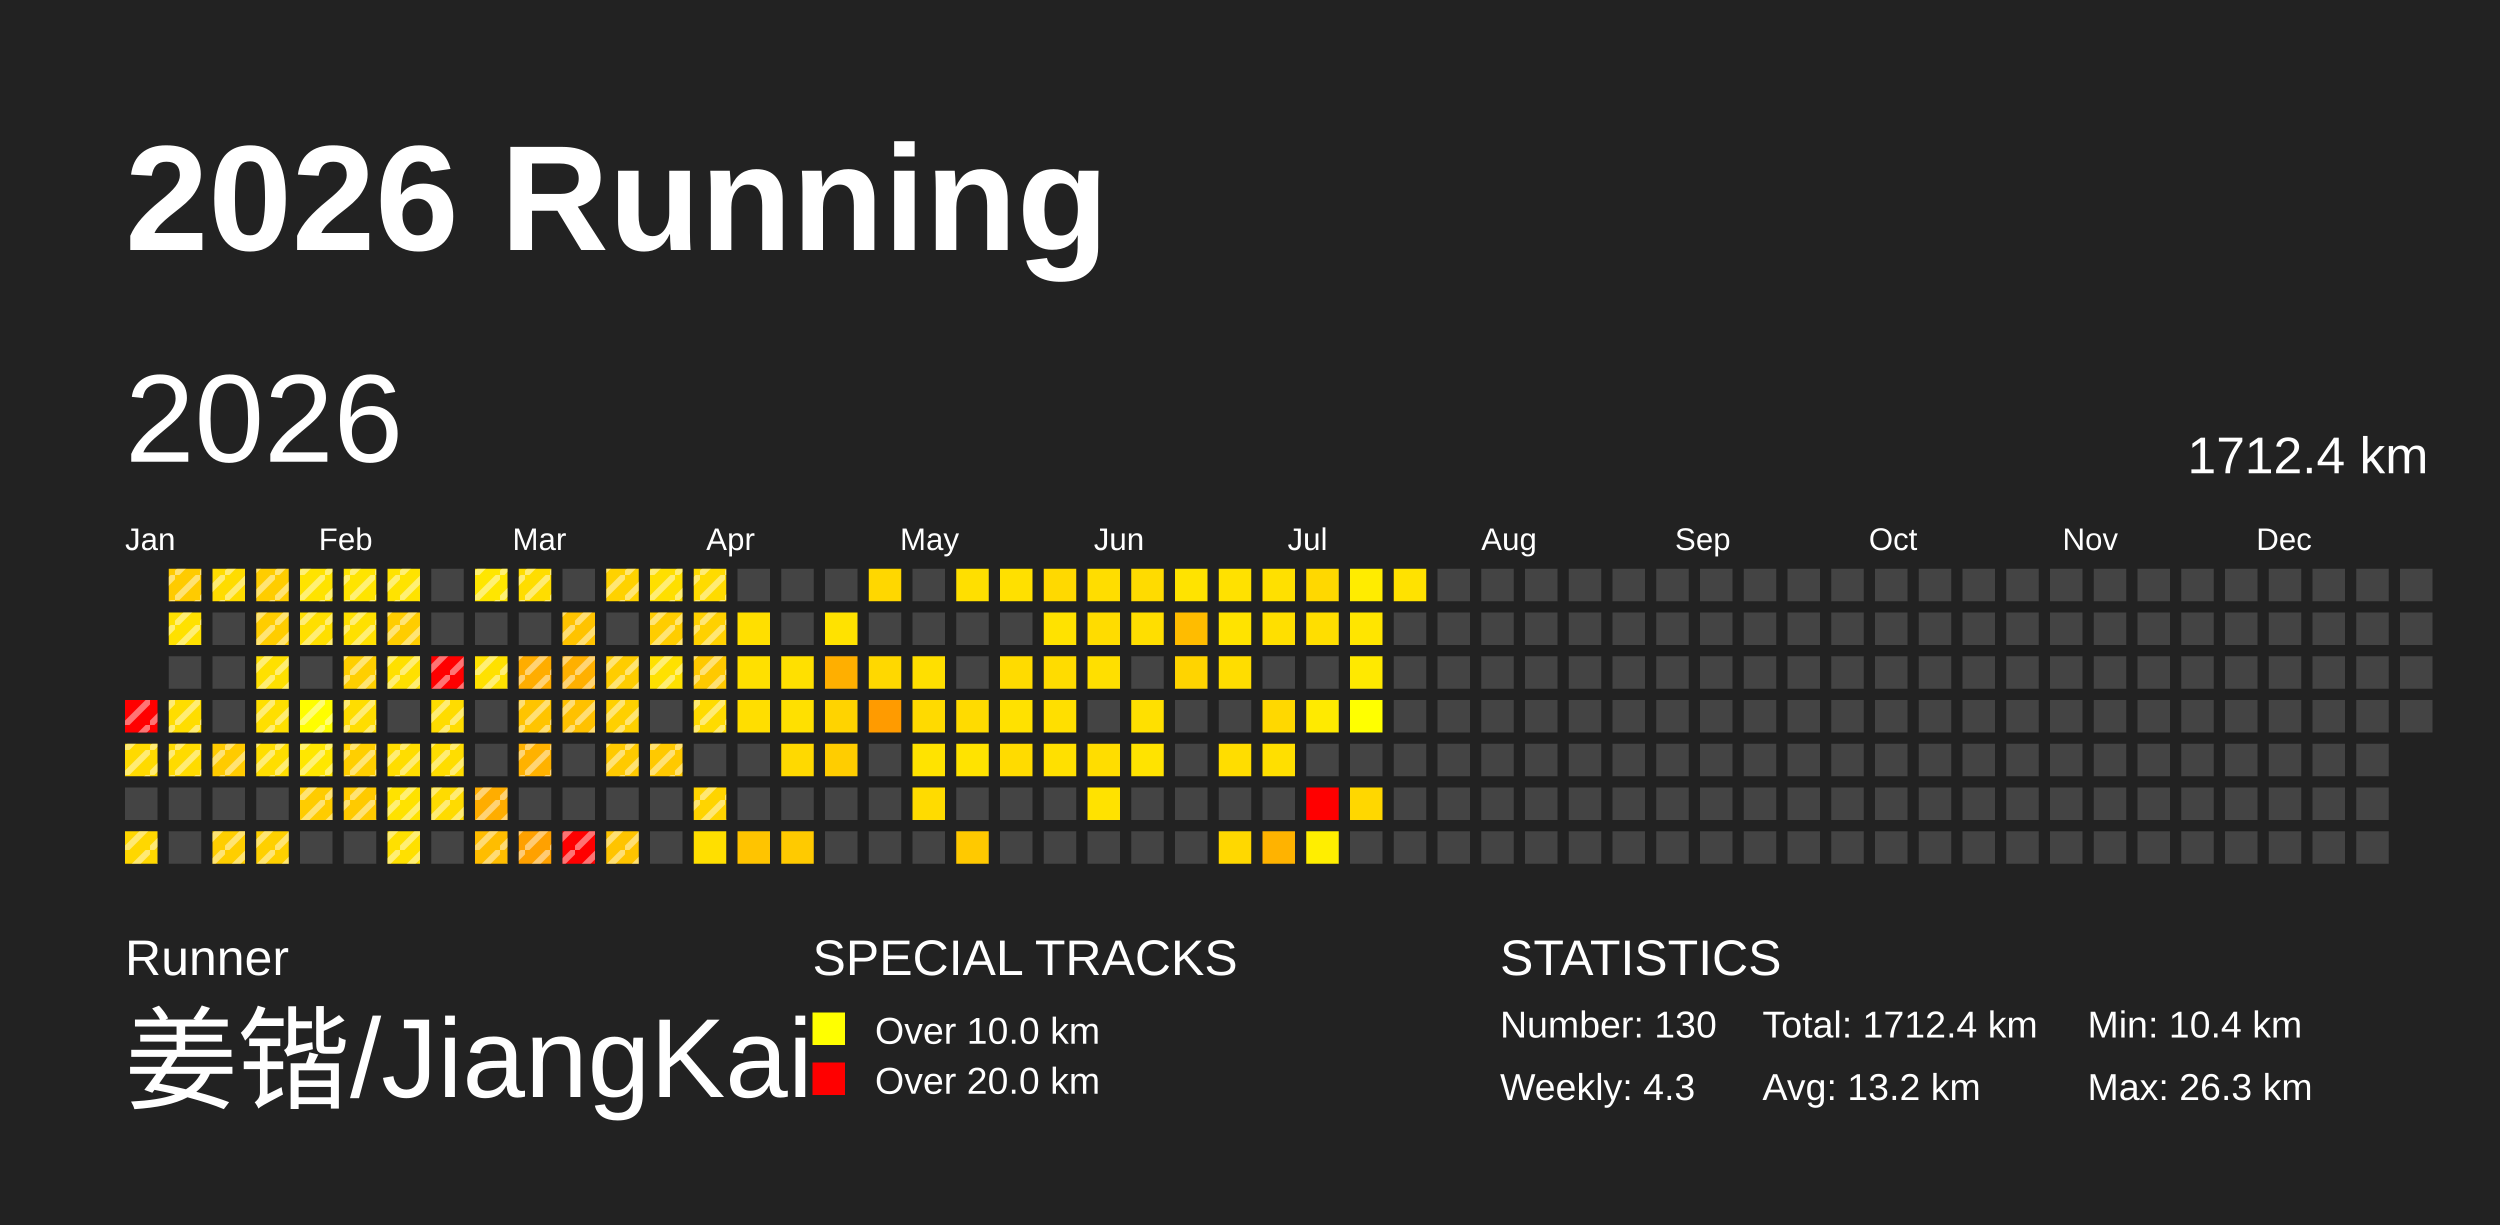
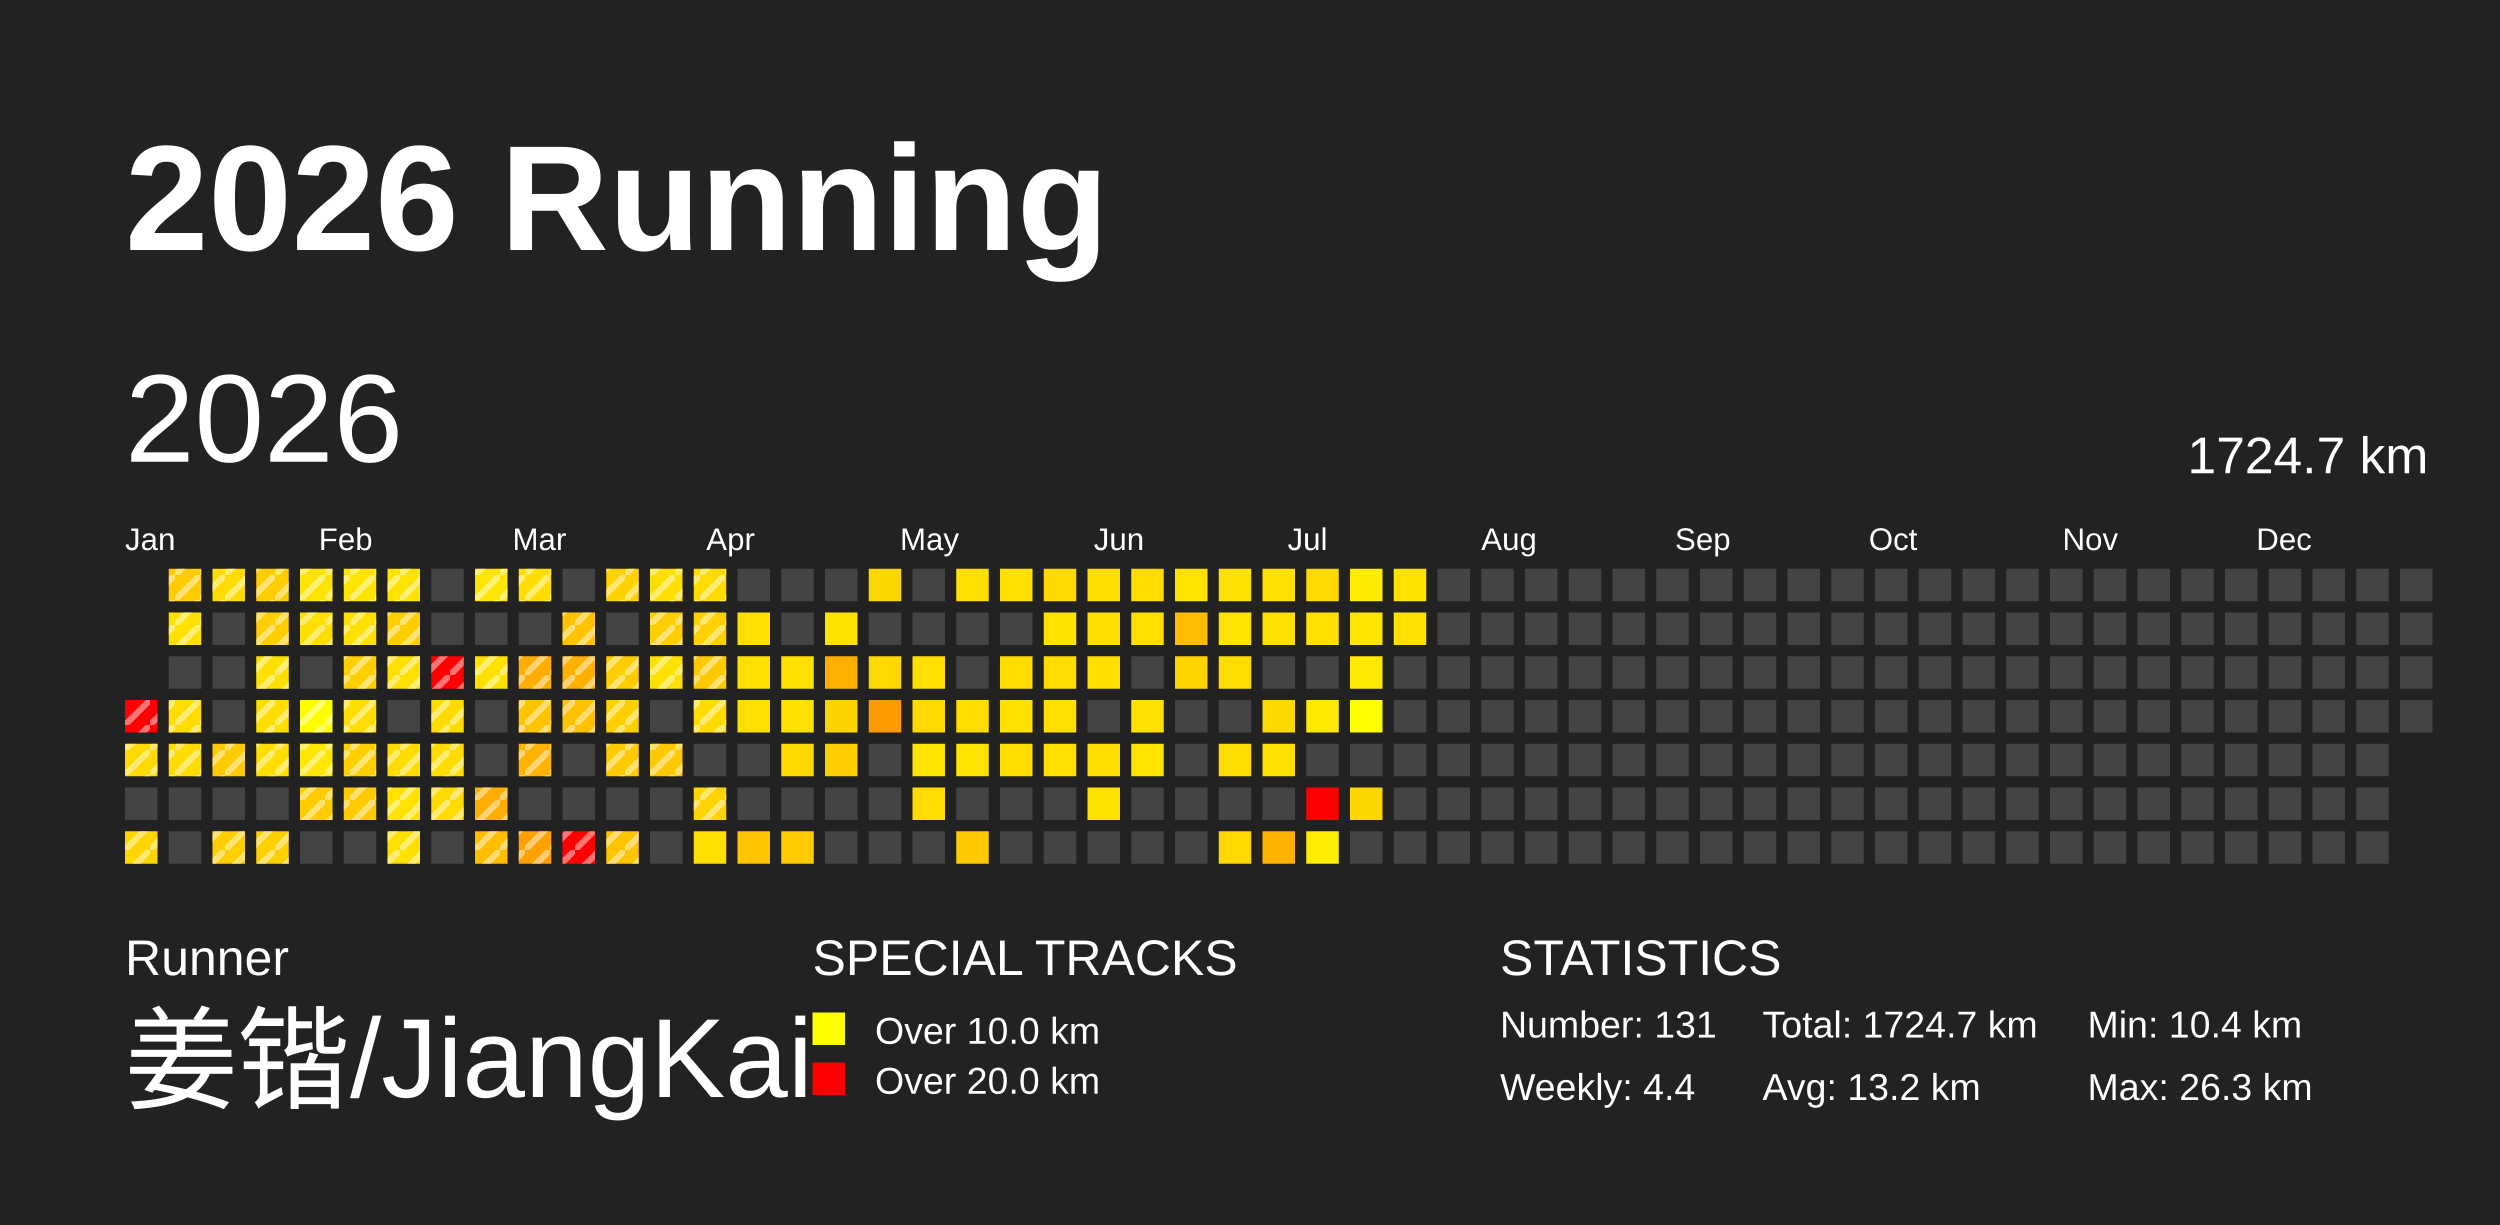
<svg xmlns="http://www.w3.org/2000/svg" baseProfile="full" height="98mm" version="1.1" viewBox="0,0,200,98" width="200mm">
  <defs>
    <pattern height="2" id="indoor-stripe" patternUnits="userSpaceOnUse" width="2">
      <line stroke="white" stroke-opacity="0.45" stroke-width="0.5" x1="0" x2="2" y1="2" y2="0" />
    </pattern>
  </defs>
  <rect fill="#222222" height="98" width="200" x="0" y="0" />
  <text fill="#FFFFFF" style="font-size:12px; font-family:Arial; font-weight:bold;" x="10" y="20">2026 Running</text>
  <text fill="#FFFFFF" style="font-size:4px; font-family:Arial" x="10" y="78">Runner</text>
  <text fill="#FFFFFF" style="font-size:9px; font-family:Arial" x="10" y="88">姜锴/JiangKai</text>
  <text fill="#FFFFFF" style="font-size:4px; font-family:Arial" x="65" y="78">SPECIAL TRACKS</text>
  <rect fill="yellow" height="2.6" width="2.6" x="65" y="81" />
  <text fill="#FFFFFF" style="font-size:3px; font-family:Arial" x="70" y="83.5">Over 10.0 km</text>
  <rect fill="red" height="2.6" width="2.6" x="65" y="85" />
  <text fill="#FFFFFF" style="font-size:3px; font-family:Arial" x="70" y="87.5">Over 20.0 km</text>
  <text fill="#FFFFFF" style="font-size:4px; font-family:Arial" x="120" y="78">STATISTICS</text>
-   <text fill="#FFFFFF" style="font-size:3px; font-family:Arial" x="120" y="83">Number: 130</text>
-   <text fill="#FFFFFF" style="font-size:3px; font-family:Arial" x="120" y="88">Weekly: 4.3</text>
-   <text fill="#FFFFFF" style="font-size:3px; font-family:Arial" x="141" y="83">Total: 1712.4 km</text>
+   <text fill="#FFFFFF" style="font-size:3px; font-family:Arial" x="120" y="83">Number: 131</text>
+   <text fill="#FFFFFF" style="font-size:3px; font-family:Arial" x="120" y="88">Weekly: 4.4</text>
+   <text fill="#FFFFFF" style="font-size:3px; font-family:Arial" x="141" y="83">Total: 1724.7 km</text>
  <text fill="#FFFFFF" style="font-size:3px; font-family:Arial" x="141" y="88">Avg: 13.2 km</text>
  <text fill="#FFFFFF" style="font-size:3px; font-family:Arial" x="167" y="83">Min: 10.4 km</text>
  <text fill="#FFFFFF" style="font-size:3px; font-family:Arial" x="167" y="88">Max: 26.3 km</text>
  <text dominant-baseline="hanging" fill="#FFFFFF" style="font-size:10.0px; font-family:Arial;" x="10" y="30">2026</text>
-   <text dominant-baseline="hanging" fill="#FFFFFF" style="font-size:4.125px; font-family:Arial;" x="175" y="35">1712.4 km</text>
+   <text dominant-baseline="hanging" fill="#FFFFFF" style="font-size:4.125px; font-family:Arial;" x="175" y="35">1724.7 km</text>
  <text fill="#FFFFFF" style="font-size:2.5px; font-family:Arial" x="10.0" y="44">Jan</text>
  <text fill="#FFFFFF" style="font-size:2.5px; font-family:Arial" x="25.5" y="44">Feb</text>
  <text fill="#FFFFFF" style="font-size:2.5px; font-family:Arial" x="41.0" y="44">Mar</text>
  <text fill="#FFFFFF" style="font-size:2.5px; font-family:Arial" x="56.5" y="44">Apr</text>
  <text fill="#FFFFFF" style="font-size:2.5px; font-family:Arial" x="72.0" y="44">May</text>
  <text fill="#FFFFFF" style="font-size:2.5px; font-family:Arial" x="87.5" y="44">Jun</text>
  <text fill="#FFFFFF" style="font-size:2.5px; font-family:Arial" x="103.0" y="44">Jul</text>
  <text fill="#FFFFFF" style="font-size:2.5px; font-family:Arial" x="118.5" y="44">Aug</text>
  <text fill="#FFFFFF" style="font-size:2.5px; font-family:Arial" x="134.0" y="44">Sep</text>
  <text fill="#FFFFFF" style="font-size:2.5px; font-family:Arial" x="149.5" y="44">Oct</text>
  <text fill="#FFFFFF" style="font-size:2.5px; font-family:Arial" x="165.0" y="44">Nov</text>
  <text fill="#FFFFFF" style="font-size:2.5px; font-family:Arial" x="180.5" y="44">Dec</text>
  <rect fill="red" height="2.6" width="2.6" x="10.0" y="56.0" />
  <rect fill="url(#indoor-stripe)" height="2.6" style="pointer-events: none;" width="2.6" x="10.0" y="56.0" />
  <rect fill="#ffda00" height="2.6" width="2.6" x="10.0" y="59.5" />
  <rect fill="url(#indoor-stripe)" height="2.6" style="pointer-events: none;" width="2.6" x="10.0" y="59.5" />
  <rect fill="#444444" height="2.6" width="2.6" x="10.0" y="63.0" />
  <rect fill="#ffd700" height="2.6" width="2.6" x="10.0" y="66.5" />
  <rect fill="url(#indoor-stripe)" height="2.6" style="pointer-events: none;" width="2.6" x="10.0" y="66.5" />
  <rect fill="#ffcb00" height="2.6" width="2.6" x="13.5" y="45.5" />
  <rect fill="url(#indoor-stripe)" height="2.6" style="pointer-events: none;" width="2.6" x="13.5" y="45.5" />
  <rect fill="#ffe100" height="2.6" width="2.6" x="13.5" y="49.0" />
  <rect fill="url(#indoor-stripe)" height="2.6" style="pointer-events: none;" width="2.6" x="13.5" y="49.0" />
  <rect fill="#444444" height="2.6" width="2.6" x="13.5" y="52.5" />
  <rect fill="#ffdd00" height="2.6" width="2.6" x="13.5" y="56.0" />
  <rect fill="url(#indoor-stripe)" height="2.6" style="pointer-events: none;" width="2.6" x="13.5" y="56.0" />
  <rect fill="#ffdb00" height="2.6" width="2.6" x="13.5" y="59.5" />
  <rect fill="url(#indoor-stripe)" height="2.6" style="pointer-events: none;" width="2.6" x="13.5" y="59.5" />
  <rect fill="#444444" height="2.6" width="2.6" x="13.5" y="63.0" />
  <rect fill="#444444" height="2.6" width="2.6" x="13.5" y="66.5" />
  <rect fill="#ffdc00" height="2.6" width="2.6" x="17.0" y="45.5" />
  <rect fill="url(#indoor-stripe)" height="2.6" style="pointer-events: none;" width="2.6" x="17.0" y="45.5" />
  <rect fill="#444444" height="2.6" width="2.6" x="17.0" y="49.0" />
  <rect fill="#444444" height="2.6" width="2.6" x="17.0" y="52.5" />
  <rect fill="#444444" height="2.6" width="2.6" x="17.0" y="56.0" />
  <rect fill="#ffcb00" height="2.6" width="2.6" x="17.0" y="59.5" />
  <rect fill="url(#indoor-stripe)" height="2.6" style="pointer-events: none;" width="2.6" x="17.0" y="59.5" />
  <rect fill="#444444" height="2.6" width="2.6" x="17.0" y="63.0" />
  <rect fill="#ffce00" height="2.6" width="2.6" x="17.0" y="66.5" />
  <rect fill="url(#indoor-stripe)" height="2.6" style="pointer-events: none;" width="2.6" x="17.0" y="66.5" />
  <rect fill="#ffcd00" height="2.6" width="2.6" x="20.5" y="45.5" />
  <rect fill="url(#indoor-stripe)" height="2.6" style="pointer-events: none;" width="2.6" x="20.5" y="45.5" />
  <rect fill="#ffcd00" height="2.6" width="2.6" x="20.5" y="49.0" />
  <rect fill="url(#indoor-stripe)" height="2.6" style="pointer-events: none;" width="2.6" x="20.5" y="49.0" />
  <rect fill="#ffe000" height="2.6" width="2.6" x="20.5" y="52.5" />
  <rect fill="url(#indoor-stripe)" height="2.6" style="pointer-events: none;" width="2.6" x="20.5" y="52.5" />
  <rect fill="#ffdf00" height="2.6" width="2.6" x="20.5" y="56.0" />
  <rect fill="url(#indoor-stripe)" height="2.6" style="pointer-events: none;" width="2.6" x="20.5" y="56.0" />
  <rect fill="#ffde00" height="2.6" width="2.6" x="20.5" y="59.5" />
  <rect fill="url(#indoor-stripe)" height="2.6" style="pointer-events: none;" width="2.6" x="20.5" y="59.5" />
  <rect fill="#444444" height="2.6" width="2.6" x="20.5" y="63.0" />
  <rect fill="#ffd000" height="2.6" width="2.6" x="20.5" y="66.5" />
  <rect fill="url(#indoor-stripe)" height="2.6" style="pointer-events: none;" width="2.6" x="20.5" y="66.5" />
  <rect fill="#ffe300" height="2.6" width="2.6" x="24.0" y="45.5" />
  <rect fill="url(#indoor-stripe)" height="2.6" style="pointer-events: none;" width="2.6" x="24.0" y="45.5" />
  <rect fill="#ffdf00" height="2.6" width="2.6" x="24.0" y="49.0" />
  <rect fill="url(#indoor-stripe)" height="2.6" style="pointer-events: none;" width="2.6" x="24.0" y="49.0" />
  <rect fill="#444444" height="2.6" width="2.6" x="24.0" y="52.5" />
  <rect fill="#fffe00" height="2.6" width="2.6" x="24.0" y="56.0" />
  <rect fill="url(#indoor-stripe)" height="2.6" style="pointer-events: none;" width="2.6" x="24.0" y="56.0" />
  <rect fill="#ffe700" height="2.6" width="2.6" x="24.0" y="59.5" />
  <rect fill="url(#indoor-stripe)" height="2.6" style="pointer-events: none;" width="2.6" x="24.0" y="59.5" />
  <rect fill="#ffcc00" height="2.6" width="2.6" x="24.0" y="63.0" />
  <rect fill="url(#indoor-stripe)" height="2.6" style="pointer-events: none;" width="2.6" x="24.0" y="63.0" />
  <rect fill="#444444" height="2.6" width="2.6" x="24.0" y="66.5" />
  <rect fill="#ffe400" height="2.6" width="2.6" x="27.5" y="45.5" />
  <rect fill="url(#indoor-stripe)" height="2.6" style="pointer-events: none;" width="2.6" x="27.5" y="45.5" />
  <rect fill="#ffe000" height="2.6" width="2.6" x="27.5" y="49.0" />
  <rect fill="url(#indoor-stripe)" height="2.6" style="pointer-events: none;" width="2.6" x="27.5" y="49.0" />
  <rect fill="#ffcf00" height="2.6" width="2.6" x="27.5" y="52.5" />
  <rect fill="url(#indoor-stripe)" height="2.6" style="pointer-events: none;" width="2.6" x="27.5" y="52.5" />
  <rect fill="#ffdd00" height="2.6" width="2.6" x="27.5" y="56.0" />
  <rect fill="url(#indoor-stripe)" height="2.6" style="pointer-events: none;" width="2.6" x="27.5" y="56.0" />
  <rect fill="#ffcf00" height="2.6" width="2.6" x="27.5" y="59.5" />
  <rect fill="url(#indoor-stripe)" height="2.6" style="pointer-events: none;" width="2.6" x="27.5" y="59.5" />
  <rect fill="#ffca00" height="2.6" width="2.6" x="27.5" y="63.0" />
  <rect fill="url(#indoor-stripe)" height="2.6" style="pointer-events: none;" width="2.6" x="27.5" y="63.0" />
  <rect fill="#444444" height="2.6" width="2.6" x="27.5" y="66.5" />
  <rect fill="#ffe300" height="2.6" width="2.6" x="31.0" y="45.5" />
  <rect fill="url(#indoor-stripe)" height="2.6" style="pointer-events: none;" width="2.6" x="31.0" y="45.5" />
  <rect fill="#ffcd00" height="2.6" width="2.6" x="31.0" y="49.0" />
  <rect fill="url(#indoor-stripe)" height="2.6" style="pointer-events: none;" width="2.6" x="31.0" y="49.0" />
  <rect fill="#ffe000" height="2.6" width="2.6" x="31.0" y="52.5" />
  <rect fill="url(#indoor-stripe)" height="2.6" style="pointer-events: none;" width="2.6" x="31.0" y="52.5" />
  <rect fill="#444444" height="2.6" width="2.6" x="31.0" y="56.0" />
  <rect fill="#ffdd00" height="2.6" width="2.6" x="31.0" y="59.5" />
  <rect fill="url(#indoor-stripe)" height="2.6" style="pointer-events: none;" width="2.6" x="31.0" y="59.5" />
  <rect fill="#ffe200" height="2.6" width="2.6" x="31.0" y="63.0" />
  <rect fill="url(#indoor-stripe)" height="2.6" style="pointer-events: none;" width="2.6" x="31.0" y="63.0" />
  <rect fill="#ffe000" height="2.6" width="2.6" x="31.0" y="66.5" />
  <rect fill="url(#indoor-stripe)" height="2.6" style="pointer-events: none;" width="2.6" x="31.0" y="66.5" />
  <rect fill="#444444" height="2.6" width="2.6" x="34.5" y="45.5" />
  <rect fill="#444444" height="2.6" width="2.6" x="34.5" y="49.0" />
  <rect fill="red" height="2.6" width="2.6" x="34.5" y="52.5" />
  <rect fill="url(#indoor-stripe)" height="2.6" style="pointer-events: none;" width="2.6" x="34.5" y="52.5" />
  <rect fill="#ffdc00" height="2.6" width="2.6" x="34.5" y="56.0" />
  <rect fill="url(#indoor-stripe)" height="2.6" style="pointer-events: none;" width="2.6" x="34.5" y="56.0" />
  <rect fill="#ffdd00" height="2.6" width="2.6" x="34.5" y="59.5" />
  <rect fill="url(#indoor-stripe)" height="2.6" style="pointer-events: none;" width="2.6" x="34.5" y="59.5" />
  <rect fill="#ffdb00" height="2.6" width="2.6" x="34.5" y="63.0" />
  <rect fill="url(#indoor-stripe)" height="2.6" style="pointer-events: none;" width="2.6" x="34.5" y="63.0" />
  <rect fill="#444444" height="2.6" width="2.6" x="34.5" y="66.5" />
  <rect fill="#ffe600" height="2.6" width="2.6" x="38.0" y="45.5" />
  <rect fill="url(#indoor-stripe)" height="2.6" style="pointer-events: none;" width="2.6" x="38.0" y="45.5" />
  <rect fill="#444444" height="2.6" width="2.6" x="38.0" y="49.0" />
  <rect fill="#ffe100" height="2.6" width="2.6" x="38.0" y="52.5" />
  <rect fill="url(#indoor-stripe)" height="2.6" style="pointer-events: none;" width="2.6" x="38.0" y="52.5" />
  <rect fill="#444444" height="2.6" width="2.6" x="38.0" y="56.0" />
  <rect fill="#444444" height="2.6" width="2.6" x="38.0" y="59.5" />
  <rect fill="#ffad00" height="2.6" width="2.6" x="38.0" y="63.0" />
  <rect fill="url(#indoor-stripe)" height="2.6" style="pointer-events: none;" width="2.6" x="38.0" y="63.0" />
  <rect fill="#ffbd00" height="2.6" width="2.6" x="38.0" y="66.5" />
  <rect fill="url(#indoor-stripe)" height="2.6" style="pointer-events: none;" width="2.6" x="38.0" y="66.5" />
  <rect fill="#ffdd00" height="2.6" width="2.6" x="41.5" y="45.5" />
  <rect fill="url(#indoor-stripe)" height="2.6" style="pointer-events: none;" width="2.6" x="41.5" y="45.5" />
  <rect fill="#444444" height="2.6" width="2.6" x="41.5" y="49.0" />
  <rect fill="#ffad00" height="2.6" width="2.6" x="41.5" y="52.5" />
  <rect fill="url(#indoor-stripe)" height="2.6" style="pointer-events: none;" width="2.6" x="41.5" y="52.5" />
  <rect fill="#ffc400" height="2.6" width="2.6" x="41.5" y="56.0" />
  <rect fill="url(#indoor-stripe)" height="2.6" style="pointer-events: none;" width="2.6" x="41.5" y="56.0" />
  <rect fill="#ffb200" height="2.6" width="2.6" x="41.5" y="59.5" />
  <rect fill="url(#indoor-stripe)" height="2.6" style="pointer-events: none;" width="2.6" x="41.5" y="59.5" />
  <rect fill="#444444" height="2.6" width="2.6" x="41.5" y="63.0" />
  <rect fill="#ffa100" height="2.6" width="2.6" x="41.5" y="66.5" />
  <rect fill="url(#indoor-stripe)" height="2.6" style="pointer-events: none;" width="2.6" x="41.5" y="66.5" />
  <rect fill="#444444" height="2.6" width="2.6" x="45.0" y="45.5" />
  <rect fill="#ffc300" height="2.6" width="2.6" x="45.0" y="49.0" />
  <rect fill="url(#indoor-stripe)" height="2.6" style="pointer-events: none;" width="2.6" x="45.0" y="49.0" />
  <rect fill="#ffb000" height="2.6" width="2.6" x="45.0" y="52.5" />
  <rect fill="url(#indoor-stripe)" height="2.6" style="pointer-events: none;" width="2.6" x="45.0" y="52.5" />
  <rect fill="#ffc100" height="2.6" width="2.6" x="45.0" y="56.0" />
  <rect fill="url(#indoor-stripe)" height="2.6" style="pointer-events: none;" width="2.6" x="45.0" y="56.0" />
  <rect fill="#444444" height="2.6" width="2.6" x="45.0" y="59.5" />
  <rect fill="#444444" height="2.6" width="2.6" x="45.0" y="63.0" />
  <rect fill="red" height="2.6" width="2.6" x="45.0" y="66.5" />
  <rect fill="url(#indoor-stripe)" height="2.6" style="pointer-events: none;" width="2.6" x="45.0" y="66.5" />
  <rect fill="#ffd200" height="2.6" width="2.6" x="48.5" y="45.5" />
  <rect fill="url(#indoor-stripe)" height="2.6" style="pointer-events: none;" width="2.6" x="48.5" y="45.5" />
  <rect fill="#444444" height="2.6" width="2.6" x="48.5" y="49.0" />
  <rect fill="#ffcd00" height="2.6" width="2.6" x="48.5" y="52.5" />
  <rect fill="url(#indoor-stripe)" height="2.6" style="pointer-events: none;" width="2.6" x="48.5" y="52.5" />
  <rect fill="#ffd000" height="2.6" width="2.6" x="48.5" y="56.0" />
  <rect fill="url(#indoor-stripe)" height="2.6" style="pointer-events: none;" width="2.6" x="48.5" y="56.0" />
  <rect fill="#ffca00" height="2.6" width="2.6" x="48.5" y="59.5" />
  <rect fill="url(#indoor-stripe)" height="2.6" style="pointer-events: none;" width="2.6" x="48.5" y="59.5" />
  <rect fill="#444444" height="2.6" width="2.6" x="48.5" y="63.0" />
  <rect fill="#ffc400" height="2.6" width="2.6" x="48.5" y="66.5" />
  <rect fill="url(#indoor-stripe)" height="2.6" style="pointer-events: none;" width="2.6" x="48.5" y="66.5" />
  <rect fill="#ffdf00" height="2.6" width="2.6" x="52.0" y="45.5" />
  <rect fill="url(#indoor-stripe)" height="2.6" style="pointer-events: none;" width="2.6" x="52.0" y="45.5" />
  <rect fill="#ffcd00" height="2.6" width="2.6" x="52.0" y="49.0" />
  <rect fill="url(#indoor-stripe)" height="2.6" style="pointer-events: none;" width="2.6" x="52.0" y="49.0" />
  <rect fill="#ffe100" height="2.6" width="2.6" x="52.0" y="52.5" />
  <rect fill="url(#indoor-stripe)" height="2.6" style="pointer-events: none;" width="2.6" x="52.0" y="52.5" />
  <rect fill="#444444" height="2.6" width="2.6" x="52.0" y="56.0" />
  <rect fill="#ffc900" height="2.6" width="2.6" x="52.0" y="59.5" />
  <rect fill="url(#indoor-stripe)" height="2.6" style="pointer-events: none;" width="2.6" x="52.0" y="59.5" />
  <rect fill="#444444" height="2.6" width="2.6" x="52.0" y="63.0" />
  <rect fill="#444444" height="2.6" width="2.6" x="52.0" y="66.5" />
  <rect fill="#ffdb00" height="2.6" width="2.6" x="55.5" y="45.5" />
  <rect fill="url(#indoor-stripe)" height="2.6" style="pointer-events: none;" width="2.6" x="55.5" y="45.5" />
  <rect fill="#ffd100" height="2.6" width="2.6" x="55.5" y="49.0" />
  <rect fill="url(#indoor-stripe)" height="2.6" style="pointer-events: none;" width="2.6" x="55.5" y="49.0" />
  <rect fill="#ffc900" height="2.6" width="2.6" x="55.5" y="52.5" />
  <rect fill="url(#indoor-stripe)" height="2.6" style="pointer-events: none;" width="2.6" x="55.5" y="52.5" />
  <rect fill="#ffdb00" height="2.6" width="2.6" x="55.5" y="56.0" />
  <rect fill="url(#indoor-stripe)" height="2.6" style="pointer-events: none;" width="2.6" x="55.5" y="56.0" />
  <rect fill="#444444" height="2.6" width="2.6" x="55.5" y="59.5" />
  <rect fill="#ffd400" height="2.6" width="2.6" x="55.5" y="63.0" />
  <rect fill="url(#indoor-stripe)" height="2.6" style="pointer-events: none;" width="2.6" x="55.5" y="63.0" />
  <rect fill="#ffdf00" height="2.6" width="2.6" x="55.5" y="66.5" />
  <rect fill="#444444" height="2.6" width="2.6" x="59.0" y="45.5" />
  <rect fill="#ffdf00" height="2.6" width="2.6" x="59.0" y="49.0" />
  <rect fill="#ffe000" height="2.6" width="2.6" x="59.0" y="52.5" />
  <rect fill="#ffde00" height="2.6" width="2.6" x="59.0" y="56.0" />
  <rect fill="#444444" height="2.6" width="2.6" x="59.0" y="59.5" />
  <rect fill="#444444" height="2.6" width="2.6" x="59.0" y="63.0" />
  <rect fill="#ffc400" height="2.6" width="2.6" x="59.0" y="66.5" />
  <rect fill="#444444" height="2.6" width="2.6" x="62.5" y="45.5" />
  <rect fill="#444444" height="2.6" width="2.6" x="62.5" y="49.0" />
  <rect fill="#ffe000" height="2.6" width="2.6" x="62.5" y="52.5" />
  <rect fill="#ffe000" height="2.6" width="2.6" x="62.5" y="56.0" />
  <rect fill="#ffd900" height="2.6" width="2.6" x="62.5" y="59.5" />
  <rect fill="#444444" height="2.6" width="2.6" x="62.5" y="63.0" />
  <rect fill="#ffca00" height="2.6" width="2.6" x="62.5" y="66.5" />
  <rect fill="#444444" height="2.6" width="2.6" x="66.0" y="45.5" />
  <rect fill="#ffe200" height="2.6" width="2.6" x="66.0" y="49.0" />
  <rect fill="#ffaf00" height="2.6" width="2.6" x="66.0" y="52.5" />
  <rect fill="#ffd300" height="2.6" width="2.6" x="66.0" y="56.0" />
  <rect fill="#ffcd00" height="2.6" width="2.6" x="66.0" y="59.5" />
  <rect fill="#444444" height="2.6" width="2.6" x="66.0" y="63.0" />
  <rect fill="#444444" height="2.6" width="2.6" x="66.0" y="66.5" />
  <rect fill="#ffd700" height="2.6" width="2.6" x="69.5" y="45.5" />
  <rect fill="#444444" height="2.6" width="2.6" x="69.5" y="49.0" />
  <rect fill="#ffd800" height="2.6" width="2.6" x="69.5" y="52.5" />
  <rect fill="#ff9b00" height="2.6" width="2.6" x="69.5" y="56.0" />
  <rect fill="#444444" height="2.6" width="2.6" x="69.5" y="59.5" />
  <rect fill="#444444" height="2.6" width="2.6" x="69.5" y="63.0" />
  <rect fill="#444444" height="2.6" width="2.6" x="69.5" y="66.5" />
  <rect fill="#444444" height="2.6" width="2.6" x="73.0" y="45.5" />
  <rect fill="#444444" height="2.6" width="2.6" x="73.0" y="49.0" />
  <rect fill="#ffdf00" height="2.6" width="2.6" x="73.0" y="52.5" />
  <rect fill="#ffda00" height="2.6" width="2.6" x="73.0" y="56.0" />
  <rect fill="#ffe300" height="2.6" width="2.6" x="73.0" y="59.5" />
  <rect fill="#ffdb00" height="2.6" width="2.6" x="73.0" y="63.0" />
  <rect fill="#444444" height="2.6" width="2.6" x="73.0" y="66.5" />
  <rect fill="#ffdf00" height="2.6" width="2.6" x="76.5" y="45.5" />
  <rect fill="#444444" height="2.6" width="2.6" x="76.5" y="49.0" />
  <rect fill="#444444" height="2.6" width="2.6" x="76.5" y="52.5" />
  <rect fill="#ffdb00" height="2.6" width="2.6" x="76.5" y="56.0" />
  <rect fill="#ffe300" height="2.6" width="2.6" x="76.5" y="59.5" />
  <rect fill="#444444" height="2.6" width="2.6" x="76.5" y="63.0" />
  <rect fill="#ffc900" height="2.6" width="2.6" x="76.5" y="66.5" />
  <rect fill="#ffe000" height="2.6" width="2.6" x="80.0" y="45.5" />
  <rect fill="#444444" height="2.6" width="2.6" x="80.0" y="49.0" />
  <rect fill="#ffdb00" height="2.6" width="2.6" x="80.0" y="52.5" />
  <rect fill="#ffe100" height="2.6" width="2.6" x="80.0" y="56.0" />
  <rect fill="#ffdb00" height="2.6" width="2.6" x="80.0" y="59.5" />
  <rect fill="#444444" height="2.6" width="2.6" x="80.0" y="63.0" />
  <rect fill="#444444" height="2.6" width="2.6" x="80.0" y="66.5" />
  <rect fill="#ffd900" height="2.6" width="2.6" x="83.5" y="45.5" />
  <rect fill="#ffe200" height="2.6" width="2.6" x="83.5" y="49.0" />
  <rect fill="#ffdc00" height="2.6" width="2.6" x="83.5" y="52.5" />
  <rect fill="#ffdf00" height="2.6" width="2.6" x="83.5" y="56.0" />
  <rect fill="#ffe000" height="2.6" width="2.6" x="83.5" y="59.5" />
  <rect fill="#444444" height="2.6" width="2.6" x="83.5" y="63.0" />
  <rect fill="#444444" height="2.6" width="2.6" x="83.5" y="66.5" />
  <rect fill="#ffdd00" height="2.6" width="2.6" x="87.0" y="45.5" />
  <rect fill="#ffdc00" height="2.6" width="2.6" x="87.0" y="49.0" />
  <rect fill="#ffdf00" height="2.6" width="2.6" x="87.0" y="52.5" />
  <rect fill="#444444" height="2.6" width="2.6" x="87.0" y="56.0" />
  <rect fill="#ffdd00" height="2.6" width="2.6" x="87.0" y="59.5" />
  <rect fill="#ffe200" height="2.6" width="2.6" x="87.0" y="63.0" />
  <rect fill="#444444" height="2.6" width="2.6" x="87.0" y="66.5" />
  <rect fill="#ffdb00" height="2.6" width="2.6" x="90.5" y="45.5" />
  <rect fill="#ffde00" height="2.6" width="2.6" x="90.5" y="49.0" />
  <rect fill="#444444" height="2.6" width="2.6" x="90.5" y="52.5" />
  <rect fill="#ffe000" height="2.6" width="2.6" x="90.5" y="56.0" />
  <rect fill="#ffe300" height="2.6" width="2.6" x="90.5" y="59.5" />
  <rect fill="#444444" height="2.6" width="2.6" x="90.5" y="63.0" />
  <rect fill="#444444" height="2.6" width="2.6" x="90.5" y="66.5" />
  <rect fill="#ffe300" height="2.6" width="2.6" x="94.0" y="45.5" />
  <rect fill="#ffbc00" height="2.6" width="2.6" x="94.0" y="49.0" />
  <rect fill="#ffd400" height="2.6" width="2.6" x="94.0" y="52.5" />
  <rect fill="#444444" height="2.6" width="2.6" x="94.0" y="56.0" />
  <rect fill="#444444" height="2.6" width="2.6" x="94.0" y="59.5" />
  <rect fill="#444444" height="2.6" width="2.6" x="94.0" y="63.0" />
  <rect fill="#444444" height="2.6" width="2.6" x="94.0" y="66.5" />
  <rect fill="#ffe100" height="2.6" width="2.6" x="97.5" y="45.5" />
  <rect fill="#ffe300" height="2.6" width="2.6" x="97.5" y="49.0" />
  <rect fill="#ffdd00" height="2.6" width="2.6" x="97.5" y="52.5" />
  <rect fill="#444444" height="2.6" width="2.6" x="97.5" y="56.0" />
  <rect fill="#ffdd00" height="2.6" width="2.6" x="97.5" y="59.5" />
  <rect fill="#444444" height="2.6" width="2.6" x="97.5" y="63.0" />
  <rect fill="#ffd800" height="2.6" width="2.6" x="97.5" y="66.5" />
  <rect fill="#ffe000" height="2.6" width="2.6" x="101.0" y="45.5" />
  <rect fill="#ffdf00" height="2.6" width="2.6" x="101.0" y="49.0" />
  <rect fill="#444444" height="2.6" width="2.6" x="101.0" y="52.5" />
  <rect fill="#ffd800" height="2.6" width="2.6" x="101.0" y="56.0" />
  <rect fill="#ffdf00" height="2.6" width="2.6" x="101.0" y="59.5" />
  <rect fill="#444444" height="2.6" width="2.6" x="101.0" y="63.0" />
  <rect fill="#ffb300" height="2.6" width="2.6" x="101.0" y="66.5" />
  <rect fill="#ffd800" height="2.6" width="2.6" x="104.5" y="45.5" />
  <rect fill="#ffde00" height="2.6" width="2.6" x="104.5" y="49.0" />
  <rect fill="#444444" height="2.6" width="2.6" x="104.5" y="52.5" />
  <rect fill="#ffea00" height="2.6" width="2.6" x="104.5" y="56.0" />
  <rect fill="#444444" height="2.6" width="2.6" x="104.5" y="59.5" />
  <rect fill="red" height="2.6" width="2.6" x="104.5" y="63.0" />
  <rect fill="#ffee00" height="2.6" width="2.6" x="104.5" y="66.5" />
  <rect fill="#ffec00" height="2.6" width="2.6" x="108.0" y="45.5" />
  <rect fill="#ffe500" height="2.6" width="2.6" x="108.0" y="49.0" />
  <rect fill="#ffe900" height="2.6" width="2.6" x="108.0" y="52.5" />
  <rect fill="#ffff00" height="2.6" width="2.6" x="108.0" y="56.0" />
  <rect fill="#444444" height="2.6" width="2.6" x="108.0" y="59.5" />
  <rect fill="#ffd700" height="2.6" width="2.6" x="108.0" y="63.0" />
  <rect fill="#444444" height="2.6" width="2.6" x="108.0" y="66.5" />
  <rect fill="#ffe200" height="2.6" width="2.6" x="111.5" y="45.5" />
-   <rect fill="#444444" height="2.6" width="2.6" x="111.5" y="49.0" />
+   <rect fill="#ffe000" height="2.6" width="2.6" x="111.5" y="49.0" />
  <rect fill="#444444" height="2.6" width="2.6" x="111.5" y="52.5" />
  <rect fill="#444444" height="2.6" width="2.6" x="111.5" y="56.0" />
  <rect fill="#444444" height="2.6" width="2.6" x="111.5" y="59.5" />
  <rect fill="#444444" height="2.6" width="2.6" x="111.5" y="63.0" />
  <rect fill="#444444" height="2.6" width="2.6" x="111.5" y="66.5" />
  <rect fill="#444444" height="2.6" width="2.6" x="115.0" y="45.5" />
  <rect fill="#444444" height="2.6" width="2.6" x="115.0" y="49.0" />
  <rect fill="#444444" height="2.6" width="2.6" x="115.0" y="52.5" />
  <rect fill="#444444" height="2.6" width="2.6" x="115.0" y="56.0" />
  <rect fill="#444444" height="2.6" width="2.6" x="115.0" y="59.5" />
  <rect fill="#444444" height="2.6" width="2.6" x="115.0" y="63.0" />
  <rect fill="#444444" height="2.6" width="2.6" x="115.0" y="66.5" />
  <rect fill="#444444" height="2.6" width="2.6" x="118.5" y="45.5" />
  <rect fill="#444444" height="2.6" width="2.6" x="118.5" y="49.0" />
  <rect fill="#444444" height="2.6" width="2.6" x="118.5" y="52.5" />
  <rect fill="#444444" height="2.6" width="2.6" x="118.5" y="56.0" />
  <rect fill="#444444" height="2.6" width="2.6" x="118.5" y="59.5" />
  <rect fill="#444444" height="2.6" width="2.6" x="118.5" y="63.0" />
  <rect fill="#444444" height="2.6" width="2.6" x="118.5" y="66.5" />
  <rect fill="#444444" height="2.6" width="2.6" x="122.0" y="45.5" />
  <rect fill="#444444" height="2.6" width="2.6" x="122.0" y="49.0" />
  <rect fill="#444444" height="2.6" width="2.6" x="122.0" y="52.5" />
  <rect fill="#444444" height="2.6" width="2.6" x="122.0" y="56.0" />
  <rect fill="#444444" height="2.6" width="2.6" x="122.0" y="59.5" />
  <rect fill="#444444" height="2.6" width="2.6" x="122.0" y="63.0" />
  <rect fill="#444444" height="2.6" width="2.6" x="122.0" y="66.5" />
  <rect fill="#444444" height="2.6" width="2.6" x="125.5" y="45.5" />
  <rect fill="#444444" height="2.6" width="2.6" x="125.5" y="49.0" />
  <rect fill="#444444" height="2.6" width="2.6" x="125.5" y="52.5" />
  <rect fill="#444444" height="2.6" width="2.6" x="125.5" y="56.0" />
  <rect fill="#444444" height="2.6" width="2.6" x="125.5" y="59.5" />
  <rect fill="#444444" height="2.6" width="2.6" x="125.5" y="63.0" />
  <rect fill="#444444" height="2.6" width="2.6" x="125.5" y="66.5" />
  <rect fill="#444444" height="2.6" width="2.6" x="129.0" y="45.5" />
  <rect fill="#444444" height="2.6" width="2.6" x="129.0" y="49.0" />
  <rect fill="#444444" height="2.6" width="2.6" x="129.0" y="52.5" />
  <rect fill="#444444" height="2.6" width="2.6" x="129.0" y="56.0" />
  <rect fill="#444444" height="2.6" width="2.6" x="129.0" y="59.5" />
  <rect fill="#444444" height="2.6" width="2.6" x="129.0" y="63.0" />
  <rect fill="#444444" height="2.6" width="2.6" x="129.0" y="66.5" />
  <rect fill="#444444" height="2.6" width="2.6" x="132.5" y="45.5" />
  <rect fill="#444444" height="2.6" width="2.6" x="132.5" y="49.0" />
  <rect fill="#444444" height="2.6" width="2.6" x="132.5" y="52.5" />
  <rect fill="#444444" height="2.6" width="2.6" x="132.5" y="56.0" />
  <rect fill="#444444" height="2.6" width="2.6" x="132.5" y="59.5" />
  <rect fill="#444444" height="2.6" width="2.6" x="132.5" y="63.0" />
  <rect fill="#444444" height="2.6" width="2.6" x="132.5" y="66.5" />
  <rect fill="#444444" height="2.6" width="2.6" x="136.0" y="45.5" />
  <rect fill="#444444" height="2.6" width="2.6" x="136.0" y="49.0" />
  <rect fill="#444444" height="2.6" width="2.6" x="136.0" y="52.5" />
  <rect fill="#444444" height="2.6" width="2.6" x="136.0" y="56.0" />
  <rect fill="#444444" height="2.6" width="2.6" x="136.0" y="59.5" />
  <rect fill="#444444" height="2.6" width="2.6" x="136.0" y="63.0" />
  <rect fill="#444444" height="2.6" width="2.6" x="136.0" y="66.5" />
  <rect fill="#444444" height="2.6" width="2.6" x="139.5" y="45.5" />
  <rect fill="#444444" height="2.6" width="2.6" x="139.5" y="49.0" />
  <rect fill="#444444" height="2.6" width="2.6" x="139.5" y="52.5" />
  <rect fill="#444444" height="2.6" width="2.6" x="139.5" y="56.0" />
  <rect fill="#444444" height="2.6" width="2.6" x="139.5" y="59.5" />
  <rect fill="#444444" height="2.6" width="2.6" x="139.5" y="63.0" />
  <rect fill="#444444" height="2.6" width="2.6" x="139.5" y="66.5" />
  <rect fill="#444444" height="2.6" width="2.6" x="143.0" y="45.5" />
  <rect fill="#444444" height="2.6" width="2.6" x="143.0" y="49.0" />
  <rect fill="#444444" height="2.6" width="2.6" x="143.0" y="52.5" />
  <rect fill="#444444" height="2.6" width="2.6" x="143.0" y="56.0" />
  <rect fill="#444444" height="2.6" width="2.6" x="143.0" y="59.5" />
  <rect fill="#444444" height="2.6" width="2.6" x="143.0" y="63.0" />
  <rect fill="#444444" height="2.6" width="2.6" x="143.0" y="66.5" />
  <rect fill="#444444" height="2.6" width="2.6" x="146.5" y="45.5" />
  <rect fill="#444444" height="2.6" width="2.6" x="146.5" y="49.0" />
  <rect fill="#444444" height="2.6" width="2.6" x="146.5" y="52.5" />
  <rect fill="#444444" height="2.6" width="2.6" x="146.5" y="56.0" />
  <rect fill="#444444" height="2.6" width="2.6" x="146.5" y="59.5" />
  <rect fill="#444444" height="2.6" width="2.6" x="146.5" y="63.0" />
  <rect fill="#444444" height="2.6" width="2.6" x="146.5" y="66.5" />
  <rect fill="#444444" height="2.6" width="2.6" x="150.0" y="45.5" />
  <rect fill="#444444" height="2.6" width="2.6" x="150.0" y="49.0" />
  <rect fill="#444444" height="2.6" width="2.6" x="150.0" y="52.5" />
  <rect fill="#444444" height="2.6" width="2.6" x="150.0" y="56.0" />
  <rect fill="#444444" height="2.6" width="2.6" x="150.0" y="59.5" />
  <rect fill="#444444" height="2.6" width="2.6" x="150.0" y="63.0" />
  <rect fill="#444444" height="2.6" width="2.6" x="150.0" y="66.5" />
  <rect fill="#444444" height="2.6" width="2.6" x="153.5" y="45.5" />
  <rect fill="#444444" height="2.6" width="2.6" x="153.5" y="49.0" />
  <rect fill="#444444" height="2.6" width="2.6" x="153.5" y="52.5" />
  <rect fill="#444444" height="2.6" width="2.6" x="153.5" y="56.0" />
  <rect fill="#444444" height="2.6" width="2.6" x="153.5" y="59.5" />
  <rect fill="#444444" height="2.6" width="2.6" x="153.5" y="63.0" />
  <rect fill="#444444" height="2.6" width="2.6" x="153.5" y="66.5" />
  <rect fill="#444444" height="2.6" width="2.6" x="157.0" y="45.5" />
  <rect fill="#444444" height="2.6" width="2.6" x="157.0" y="49.0" />
  <rect fill="#444444" height="2.6" width="2.6" x="157.0" y="52.5" />
  <rect fill="#444444" height="2.6" width="2.6" x="157.0" y="56.0" />
  <rect fill="#444444" height="2.6" width="2.6" x="157.0" y="59.5" />
  <rect fill="#444444" height="2.6" width="2.6" x="157.0" y="63.0" />
  <rect fill="#444444" height="2.6" width="2.6" x="157.0" y="66.5" />
  <rect fill="#444444" height="2.6" width="2.6" x="160.5" y="45.5" />
  <rect fill="#444444" height="2.6" width="2.6" x="160.5" y="49.0" />
  <rect fill="#444444" height="2.6" width="2.6" x="160.5" y="52.5" />
  <rect fill="#444444" height="2.6" width="2.6" x="160.5" y="56.0" />
  <rect fill="#444444" height="2.6" width="2.6" x="160.5" y="59.5" />
  <rect fill="#444444" height="2.6" width="2.6" x="160.5" y="63.0" />
  <rect fill="#444444" height="2.6" width="2.6" x="160.5" y="66.5" />
  <rect fill="#444444" height="2.6" width="2.6" x="164.0" y="45.5" />
  <rect fill="#444444" height="2.6" width="2.6" x="164.0" y="49.0" />
  <rect fill="#444444" height="2.6" width="2.6" x="164.0" y="52.5" />
  <rect fill="#444444" height="2.6" width="2.6" x="164.0" y="56.0" />
  <rect fill="#444444" height="2.6" width="2.6" x="164.0" y="59.5" />
  <rect fill="#444444" height="2.6" width="2.6" x="164.0" y="63.0" />
  <rect fill="#444444" height="2.6" width="2.6" x="164.0" y="66.5" />
  <rect fill="#444444" height="2.6" width="2.6" x="167.5" y="45.5" />
  <rect fill="#444444" height="2.6" width="2.6" x="167.5" y="49.0" />
  <rect fill="#444444" height="2.6" width="2.6" x="167.5" y="52.5" />
  <rect fill="#444444" height="2.6" width="2.6" x="167.5" y="56.0" />
  <rect fill="#444444" height="2.6" width="2.6" x="167.5" y="59.5" />
  <rect fill="#444444" height="2.6" width="2.6" x="167.5" y="63.0" />
  <rect fill="#444444" height="2.6" width="2.6" x="167.5" y="66.5" />
  <rect fill="#444444" height="2.6" width="2.6" x="171.0" y="45.5" />
  <rect fill="#444444" height="2.6" width="2.6" x="171.0" y="49.0" />
  <rect fill="#444444" height="2.6" width="2.6" x="171.0" y="52.5" />
  <rect fill="#444444" height="2.6" width="2.6" x="171.0" y="56.0" />
  <rect fill="#444444" height="2.6" width="2.6" x="171.0" y="59.5" />
  <rect fill="#444444" height="2.6" width="2.6" x="171.0" y="63.0" />
  <rect fill="#444444" height="2.6" width="2.6" x="171.0" y="66.5" />
  <rect fill="#444444" height="2.6" width="2.6" x="174.5" y="45.5" />
  <rect fill="#444444" height="2.6" width="2.6" x="174.5" y="49.0" />
  <rect fill="#444444" height="2.6" width="2.6" x="174.5" y="52.5" />
  <rect fill="#444444" height="2.6" width="2.6" x="174.5" y="56.0" />
  <rect fill="#444444" height="2.6" width="2.6" x="174.5" y="59.5" />
  <rect fill="#444444" height="2.6" width="2.6" x="174.5" y="63.0" />
  <rect fill="#444444" height="2.6" width="2.6" x="174.5" y="66.5" />
  <rect fill="#444444" height="2.6" width="2.6" x="178.0" y="45.5" />
  <rect fill="#444444" height="2.6" width="2.6" x="178.0" y="49.0" />
  <rect fill="#444444" height="2.6" width="2.6" x="178.0" y="52.5" />
  <rect fill="#444444" height="2.6" width="2.6" x="178.0" y="56.0" />
  <rect fill="#444444" height="2.6" width="2.6" x="178.0" y="59.5" />
  <rect fill="#444444" height="2.6" width="2.6" x="178.0" y="63.0" />
  <rect fill="#444444" height="2.6" width="2.6" x="178.0" y="66.5" />
  <rect fill="#444444" height="2.6" width="2.6" x="181.5" y="45.5" />
  <rect fill="#444444" height="2.6" width="2.6" x="181.5" y="49.0" />
  <rect fill="#444444" height="2.6" width="2.6" x="181.5" y="52.5" />
  <rect fill="#444444" height="2.6" width="2.6" x="181.5" y="56.0" />
  <rect fill="#444444" height="2.6" width="2.6" x="181.5" y="59.5" />
  <rect fill="#444444" height="2.6" width="2.6" x="181.5" y="63.0" />
  <rect fill="#444444" height="2.6" width="2.6" x="181.5" y="66.5" />
  <rect fill="#444444" height="2.6" width="2.6" x="185.0" y="45.5" />
  <rect fill="#444444" height="2.6" width="2.6" x="185.0" y="49.0" />
  <rect fill="#444444" height="2.6" width="2.6" x="185.0" y="52.5" />
  <rect fill="#444444" height="2.6" width="2.6" x="185.0" y="56.0" />
  <rect fill="#444444" height="2.6" width="2.6" x="185.0" y="59.5" />
  <rect fill="#444444" height="2.6" width="2.6" x="185.0" y="63.0" />
  <rect fill="#444444" height="2.6" width="2.6" x="185.0" y="66.5" />
  <rect fill="#444444" height="2.6" width="2.6" x="188.5" y="45.5" />
  <rect fill="#444444" height="2.6" width="2.6" x="188.5" y="49.0" />
  <rect fill="#444444" height="2.6" width="2.6" x="188.5" y="52.5" />
  <rect fill="#444444" height="2.6" width="2.6" x="188.5" y="56.0" />
  <rect fill="#444444" height="2.6" width="2.6" x="188.5" y="59.5" />
  <rect fill="#444444" height="2.6" width="2.6" x="188.5" y="63.0" />
  <rect fill="#444444" height="2.6" width="2.6" x="188.5" y="66.5" />
  <rect fill="#444444" height="2.6" width="2.6" x="192.0" y="45.5" />
  <rect fill="#444444" height="2.6" width="2.6" x="192.0" y="49.0" />
  <rect fill="#444444" height="2.6" width="2.6" x="192.0" y="52.5" />
  <rect fill="#444444" height="2.6" width="2.6" x="192.0" y="56.0" />
</svg>
